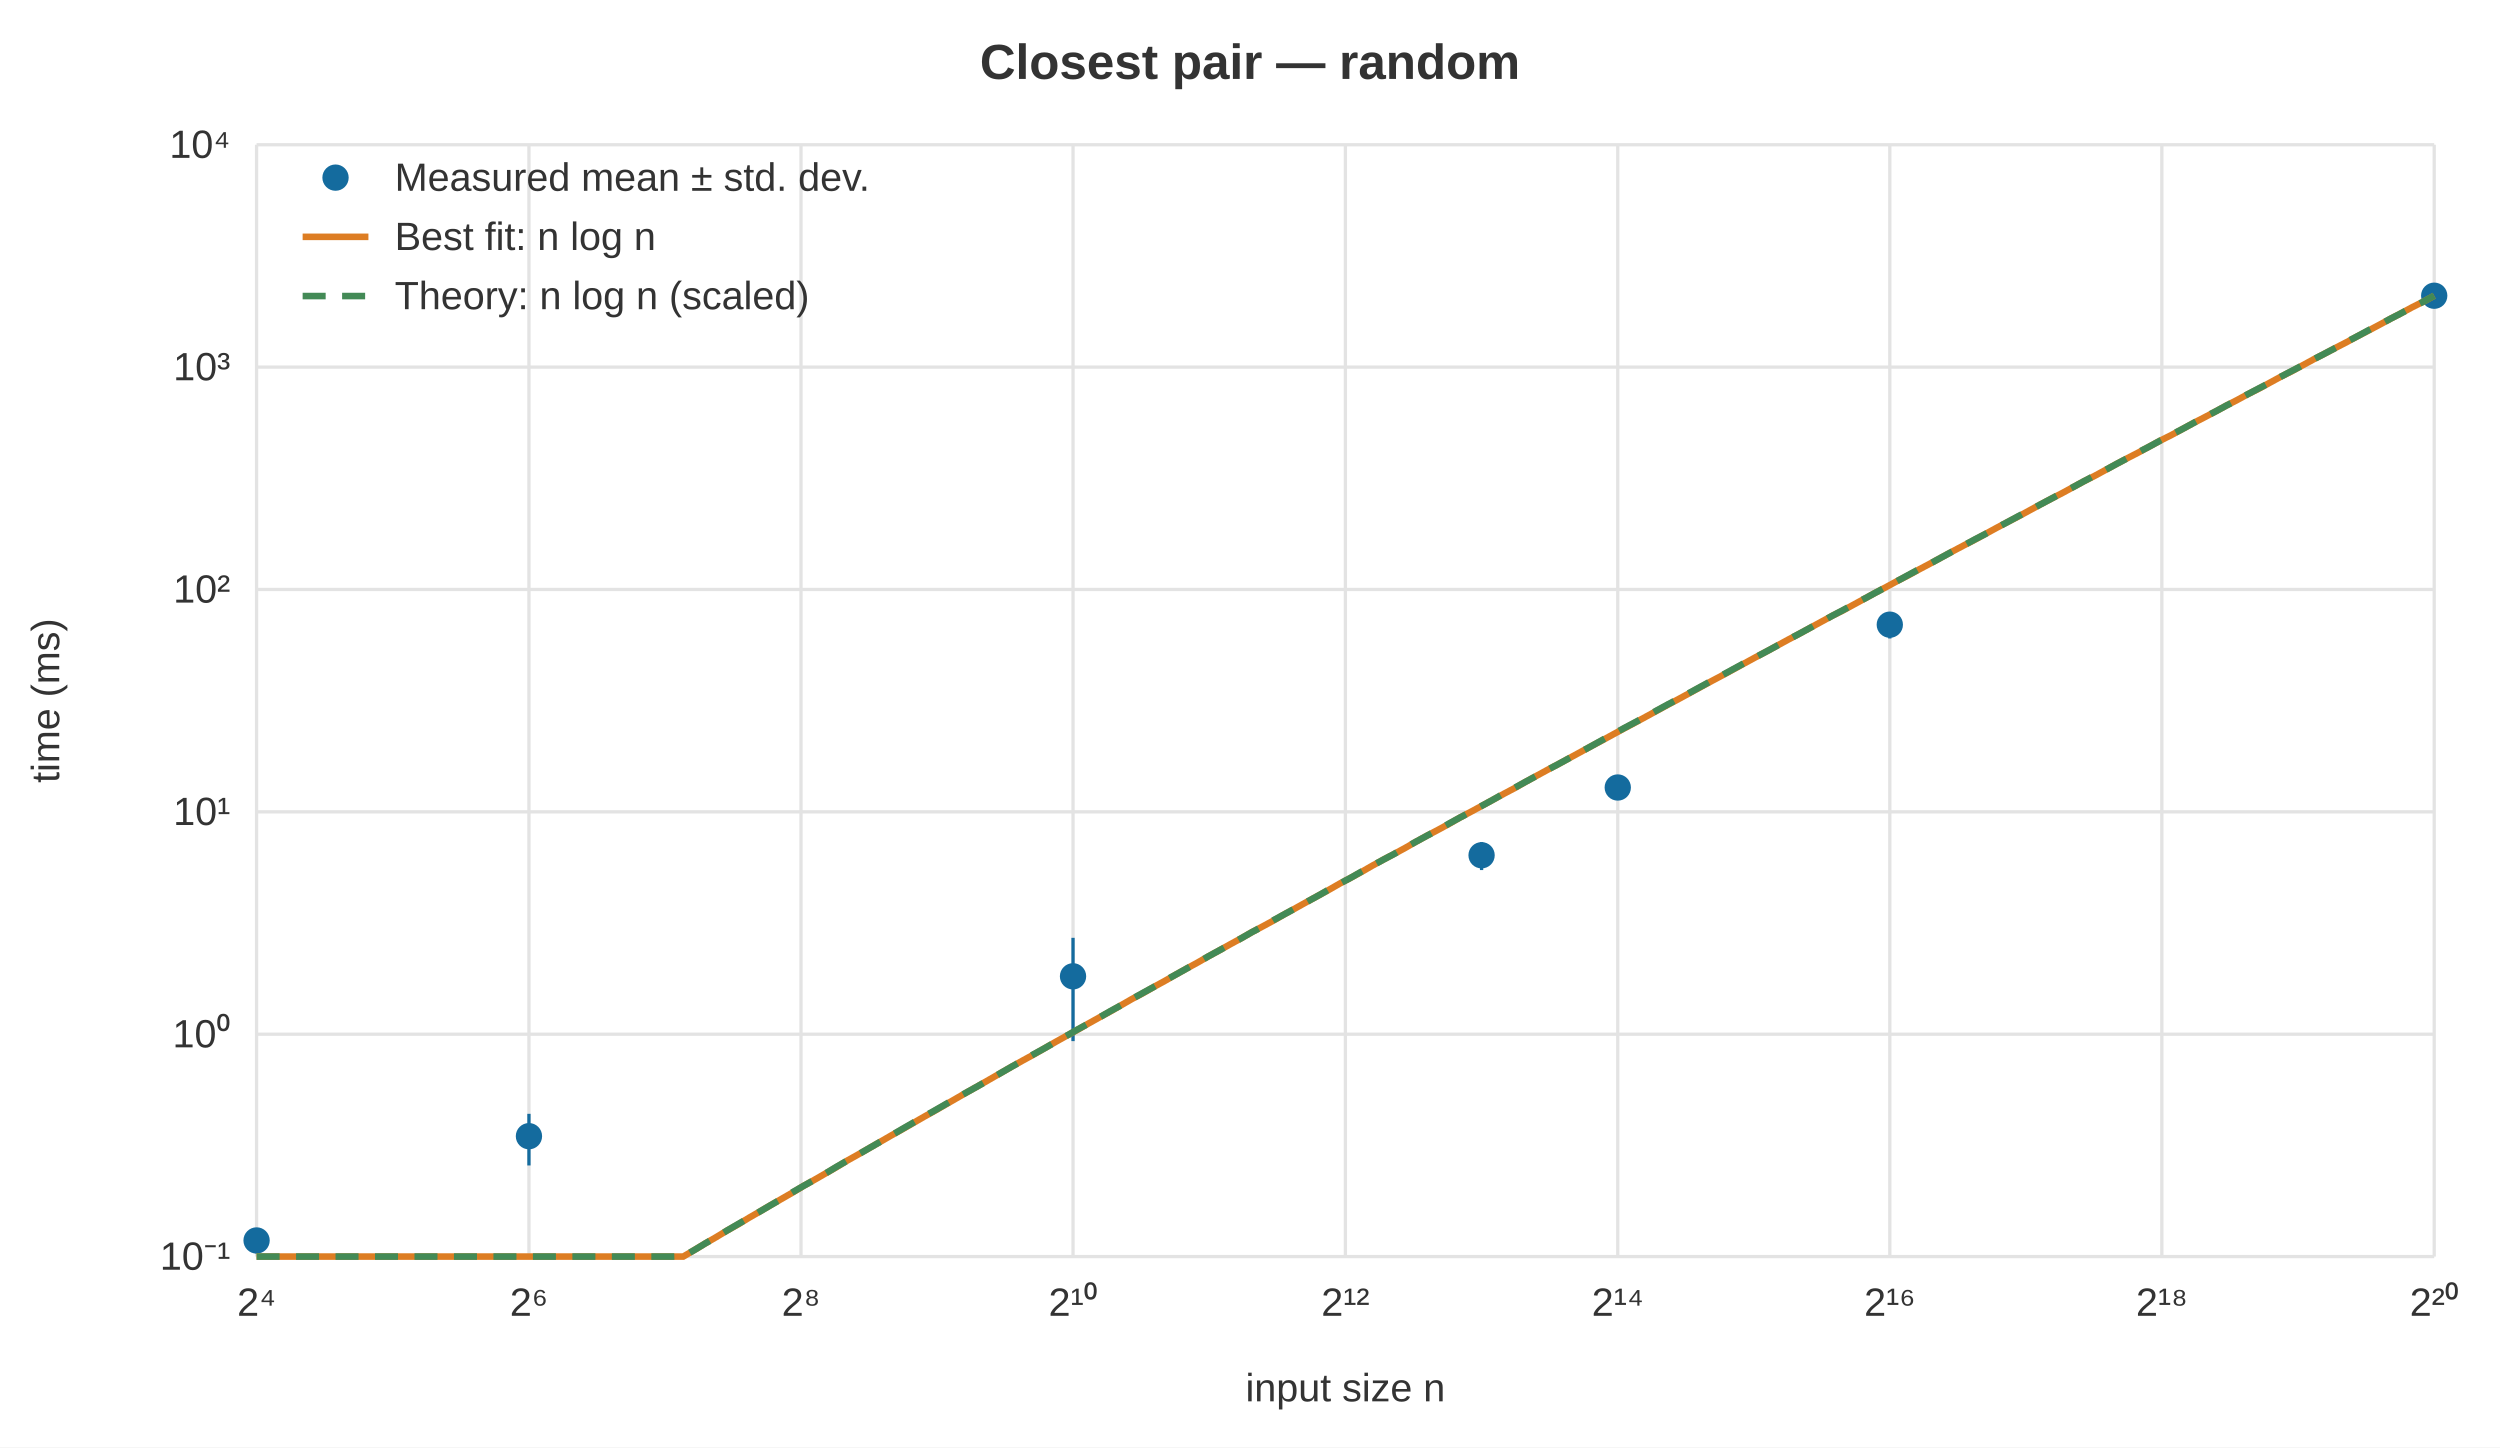
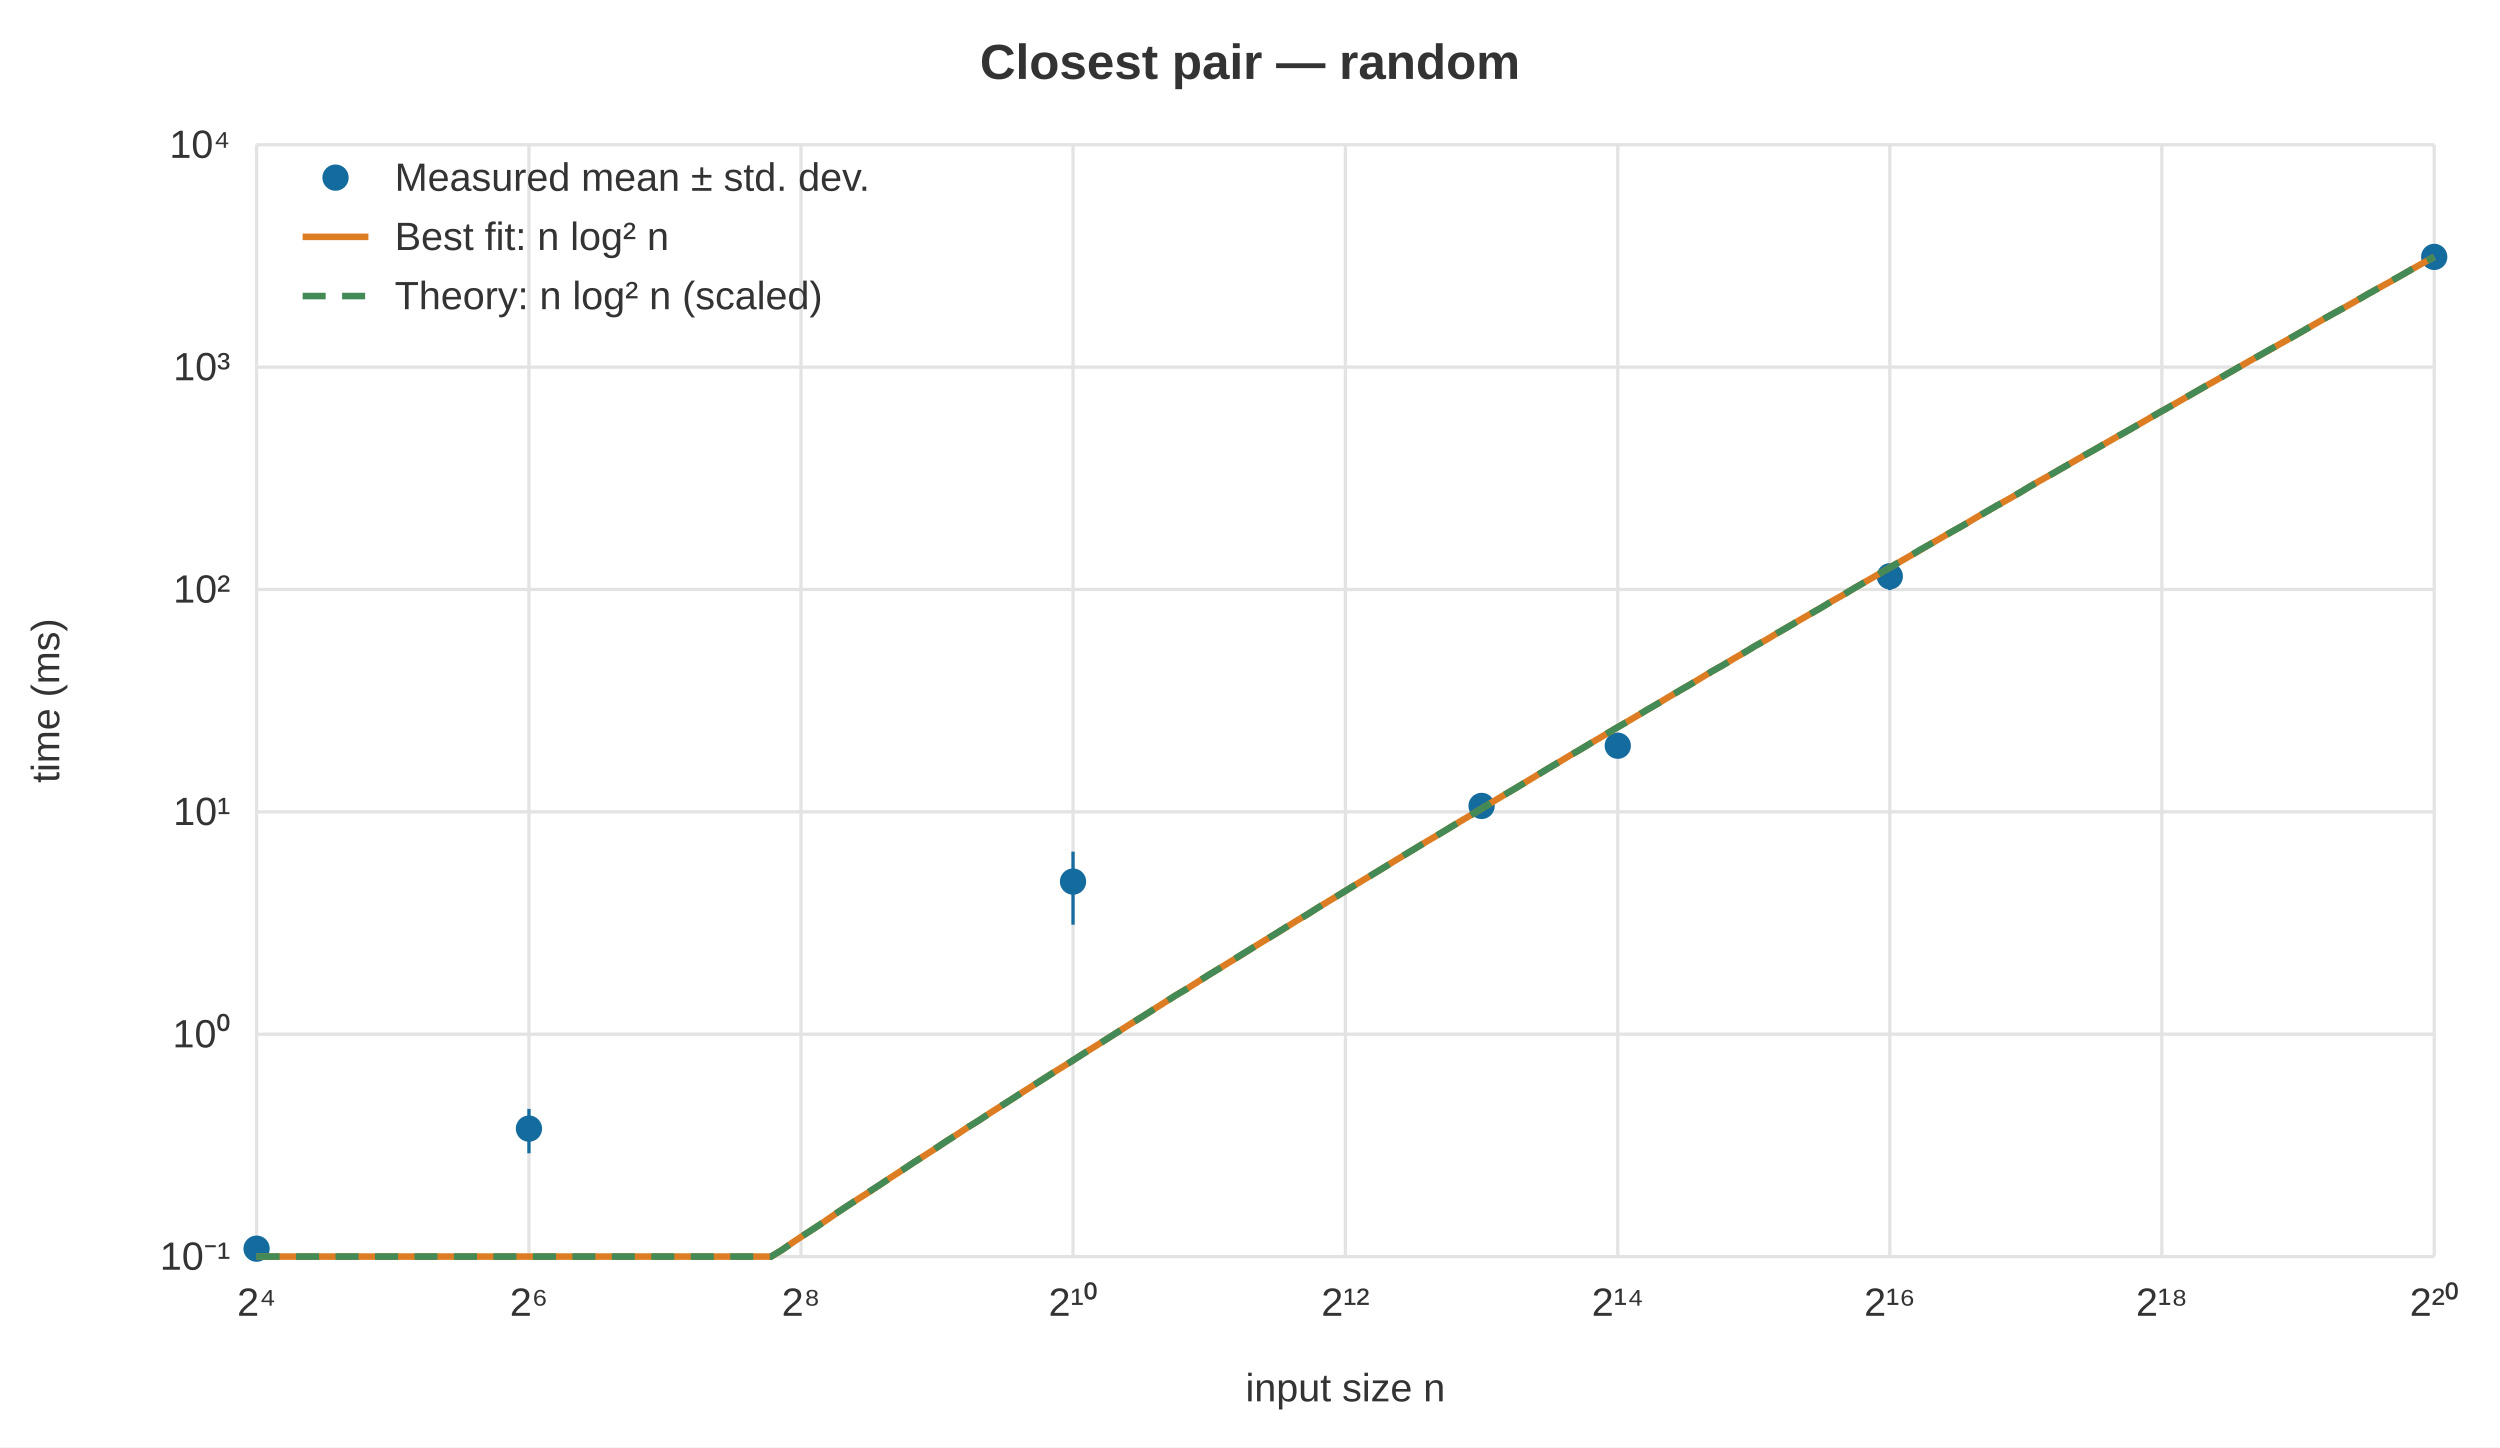
<svg xmlns="http://www.w3.org/2000/svg" viewBox="0 0 760 440" font-family="Segoe UI, Arial, sans-serif" font-size="12" fill="#333">
  <rect width="760" height="440" fill="white" />
  <text x="380.0" y="24" text-anchor="middle" font-size="15" font-weight="600">Closest pair — random</text>
  <line x1="78.0" y1="44" x2="78.0" y2="382" stroke="#e3e3e3" />
  <text x="78.0" y="400" text-anchor="middle">2⁴</text>
  <line x1="160.8" y1="44" x2="160.8" y2="382" stroke="#e3e3e3" />
  <text x="160.8" y="400" text-anchor="middle">2⁶</text>
  <line x1="243.5" y1="44" x2="243.5" y2="382" stroke="#e3e3e3" />
  <text x="243.5" y="400" text-anchor="middle">2⁸</text>
  <line x1="326.2" y1="44" x2="326.2" y2="382" stroke="#e3e3e3" />
  <text x="326.2" y="400" text-anchor="middle">2¹⁰</text>
  <line x1="409.0" y1="44" x2="409.0" y2="382" stroke="#e3e3e3" />
  <text x="409.0" y="400" text-anchor="middle">2¹²</text>
  <line x1="491.8" y1="44" x2="491.8" y2="382" stroke="#e3e3e3" />
  <text x="491.8" y="400" text-anchor="middle">2¹⁴</text>
  <line x1="574.5" y1="44" x2="574.5" y2="382" stroke="#e3e3e3" />
  <text x="574.5" y="400" text-anchor="middle">2¹⁶</text>
  <line x1="657.2" y1="44" x2="657.2" y2="382" stroke="#e3e3e3" />
  <text x="657.2" y="400" text-anchor="middle">2¹⁸</text>
  <line x1="740.0" y1="44" x2="740.0" y2="382" stroke="#e3e3e3" />
  <text x="740.0" y="400" text-anchor="middle">2²⁰</text>
  <line x1="78" y1="382.0" x2="740" y2="382.0" stroke="#e3e3e3" />
  <text x="70" y="386.0" text-anchor="end">10⁻¹</text>
  <line x1="78" y1="314.4" x2="740" y2="314.4" stroke="#e3e3e3" />
  <text x="70" y="318.4" text-anchor="end">10⁰</text>
  <line x1="78" y1="246.8" x2="740" y2="246.8" stroke="#e3e3e3" />
  <text x="70" y="250.8" text-anchor="end">10¹</text>
  <line x1="78" y1="179.2" x2="740" y2="179.2" stroke="#e3e3e3" />
  <text x="70" y="183.2" text-anchor="end">10²</text>
  <line x1="78" y1="111.6" x2="740" y2="111.6" stroke="#e3e3e3" />
  <text x="70" y="115.6" text-anchor="end">10³</text>
  <line x1="78" y1="44.0" x2="740" y2="44.0" stroke="#e3e3e3" />
  <text x="70" y="48.0" text-anchor="end">10⁴</text>
  <text x="409.0" y="426" text-anchor="middle">input size n</text>
  <text transform="translate(18 213.0) rotate(-90)" text-anchor="middle">time (ms)</text>
-   <line x1="78.0" y1="381.0" x2="78.0" y2="373.7" stroke="#146b9e" />
-   <circle cx="78.0" cy="377.1" r="4" fill="#146b9e" />
-   <line x1="160.8" y1="354.3" x2="160.8" y2="338.6" stroke="#146b9e" />
-   <circle cx="160.8" cy="345.4" r="4" fill="#146b9e" />
-   <line x1="326.2" y1="316.5" x2="326.2" y2="285.1" stroke="#146b9e" />
-   <circle cx="326.2" cy="296.8" r="4" fill="#146b9e" />
-   <line x1="450.4" y1="264.5" x2="450.4" y2="256.0" stroke="#146b9e" />
-   <circle cx="450.4" cy="260.0" r="4" fill="#146b9e" />
-   <line x1="491.8" y1="243.0" x2="491.8" y2="236.2" stroke="#146b9e" />
-   <circle cx="491.8" cy="239.4" r="4" fill="#146b9e" />
-   <line x1="574.5" y1="194.1" x2="574.5" y2="186.2" stroke="#146b9e" />
-   <circle cx="574.5" cy="189.9" r="4" fill="#146b9e" />
-   <line x1="740.0" y1="92.1" x2="740.0" y2="87.9" stroke="#146b9e" />
-   <circle cx="740.0" cy="89.9" r="4" fill="#146b9e" />
-   <polyline points="78.0,382.0 81.3,382.0 84.7,382.0 88.0,382.0 91.3,382.0 94.6,382.0 98.0,382.0 101.3,382.0 104.6,382.0 107.9,382.0 111.3,382.0 114.6,382.0 117.9,382.0 121.2,382.0 124.6,382.0 127.9,382.0 131.2,382.0 134.6,382.0 137.9,382.0 141.2,382.0 144.5,382.0 147.9,382.0 151.2,382.0 154.5,382.0 157.8,382.0 161.2,382.0 164.5,382.0 167.8,382.0 171.1,382.0 174.5,382.0 177.8,382.0 181.1,382.0 184.5,382.0 187.8,382.0 191.1,382.0 194.4,382.0 197.8,382.0 201.1,382.0 204.4,382.0 207.7,382.0 211.1,380.0 214.4,378.0 217.7,376.1 221.0,374.1 224.4,372.2 227.7,370.2 231.0,368.3 234.4,366.3 237.7,364.4 241.0,362.5 244.3,360.5 247.7,358.6 251.0,356.7 254.3,354.8 257.6,352.8 261.0,350.9 264.3,349.0 267.6,347.1 270.9,345.2 274.3,343.3 277.6,341.4 280.9,339.5 284.3,337.6 287.6,335.7 290.9,333.8 294.2,331.9 297.6,330.0 300.9,328.1 304.2,326.2 307.5,324.3 310.9,322.4 314.2,320.6 317.5,318.7 320.8,316.8 324.2,314.9 327.5,313.1 330.8,311.2 334.2,309.3 337.5,307.5 340.8,305.6 344.1,303.7 347.5,301.9 350.8,300.0 354.1,298.2 357.4,296.3 360.8,294.4 364.1,292.6 367.4,290.7 370.7,288.9 374.1,287.0 377.4,285.2 380.7,283.3 384.1,281.5 387.4,279.7 390.7,277.8 394.0,276.0 397.4,274.1 400.7,272.3 404.0,270.5 407.3,268.6 410.7,266.8 414.0,265.0 417.3,263.1 420.6,261.3 424.0,259.5 427.3,257.7 430.6,255.8 433.9,254.0 437.3,252.2 440.6,250.4 443.9,248.5 447.3,246.7 450.6,244.9 453.9,243.1 457.2,241.3 460.6,239.5 463.9,237.6 467.2,235.8 470.5,234.0 473.9,232.2 477.2,230.4 480.5,228.6 483.8,226.8 487.2,225.0 490.5,223.2 493.8,221.4 497.2,219.6 500.5,217.8 503.8,216.0 507.1,214.2 510.5,212.4 513.8,210.6 517.1,208.8 520.4,207.0 523.8,205.2 527.1,203.4 530.4,201.6 533.7,199.8 537.1,198.0 540.4,196.2 543.7,194.4 547.1,192.6 550.4,190.8 553.7,189.0 557.0,187.2 560.4,185.5 563.7,183.7 567.0,181.9 570.3,180.1 573.7,178.3 577.0,176.5 580.3,174.8 583.6,173.0 587.0,171.2 590.3,169.4 593.6,167.6 597.0,165.8 600.3,164.1 603.6,162.3 606.9,160.5 610.3,158.7 613.6,157.0 616.9,155.2 620.2,153.4 623.6,151.6 626.9,149.9 630.2,148.1 633.5,146.3 636.9,144.6 640.2,142.8 643.5,141.0 646.9,139.2 650.2,137.5 653.5,135.7 656.8,133.9 660.2,132.2 663.5,130.4 666.8,128.6 670.1,126.9 673.5,125.1 676.8,123.3 680.1,121.6 683.4,119.8 686.8,118.1 690.1,116.3 693.4,114.5 696.8,112.8 700.1,111.0 703.4,109.2 706.7,107.5 710.1,105.7 713.4,104.0 716.7,102.2 720.0,100.5 723.4,98.7 726.7,96.9 730.0,95.2 733.3,93.4 736.7,91.7 740.0,89.9" fill="none" stroke="#dd7d23" stroke-width="2" />
-   <polyline points="78.0,382.0 81.3,382.0 84.7,382.0 88.0,382.0 91.3,382.0 94.6,382.0 98.0,382.0 101.3,382.0 104.6,382.0 107.9,382.0 111.3,382.0 114.6,382.0 117.9,382.0 121.2,382.0 124.6,382.0 127.9,382.0 131.2,382.0 134.6,382.0 137.9,382.0 141.2,382.0 144.5,382.0 147.9,382.0 151.2,382.0 154.5,382.0 157.8,382.0 161.2,382.0 164.5,382.0 167.8,382.0 171.1,382.0 174.5,382.0 177.8,382.0 181.1,382.0 184.5,382.0 187.8,382.0 191.1,382.0 194.4,382.0 197.8,382.0 201.1,382.0 204.4,382.0 207.7,381.9 211.1,380.0 214.4,378.0 217.7,376.1 221.0,374.1 224.4,372.1 227.7,370.2 231.0,368.3 234.4,366.3 237.7,364.4 241.0,362.4 244.3,360.5 247.7,358.6 251.0,356.7 254.3,354.7 257.6,352.8 261.0,350.9 264.3,349.0 267.6,347.1 270.9,345.2 274.3,343.2 277.6,341.3 280.9,339.4 284.3,337.5 287.6,335.6 290.9,333.7 294.2,331.9 297.6,330.0 300.9,328.1 304.2,326.2 307.5,324.3 310.9,322.4 314.2,320.5 317.5,318.7 320.8,316.8 324.2,314.9 327.5,313.0 330.8,311.2 334.2,309.3 337.5,307.4 340.8,305.6 344.1,303.7 347.5,301.8 350.8,300.0 354.1,298.1 357.4,296.3 360.8,294.4 364.1,292.6 367.4,290.7 370.7,288.9 374.1,287.0 377.4,285.2 380.7,283.3 384.1,281.5 387.4,279.6 390.7,277.8 394.0,276.0 397.4,274.1 400.7,272.3 404.0,270.4 407.3,268.6 410.7,266.8 414.0,264.9 417.3,263.1 420.6,261.3 424.0,259.5 427.3,257.6 430.6,255.8 433.9,254.0 437.3,252.2 440.6,250.3 443.9,248.5 447.3,246.7 450.6,244.9 453.9,243.1 457.2,241.2 460.6,239.4 463.9,237.6 467.2,235.8 470.5,234.0 473.9,232.2 477.2,230.4 480.5,228.6 483.8,226.8 487.2,224.9 490.5,223.1 493.8,221.3 497.2,219.5 500.5,217.7 503.8,215.9 507.1,214.1 510.5,212.3 513.8,210.5 517.1,208.7 520.4,206.9 523.8,205.1 527.1,203.3 530.4,201.5 533.7,199.8 537.1,198.0 540.4,196.2 543.7,194.4 547.1,192.6 550.4,190.8 553.7,189.0 557.0,187.2 560.4,185.4 563.7,183.6 567.0,181.9 570.3,180.1 573.7,178.3 577.0,176.5 580.3,174.7 583.6,172.9 587.0,171.2 590.3,169.4 593.6,167.6 597.0,165.8 600.3,164.0 603.6,162.3 606.9,160.5 610.3,158.7 613.6,156.9 616.9,155.2 620.2,153.4 623.6,151.6 626.9,149.8 630.2,148.1 633.5,146.3 636.9,144.5 640.2,142.8 643.5,141.0 646.9,139.2 650.2,137.4 653.5,135.7 656.8,133.9 660.2,132.1 663.5,130.4 666.8,128.6 670.1,126.8 673.5,125.1 676.8,123.3 680.1,121.6 683.4,119.8 686.8,118.0 690.1,116.3 693.4,114.5 696.8,112.7 700.1,111.0 703.4,109.2 706.7,107.5 710.1,105.7 713.4,103.9 716.7,102.2 720.0,100.4 723.4,98.7 726.7,96.9 730.0,95.2 733.3,93.4 736.7,91.7 740.0,89.9" fill="none" stroke="#438a56" stroke-width="2" stroke-dasharray="7 5" />
+   <line x1="78.0" y1="382.0" x2="78.0" y2="377.0" stroke="#146b9e" />
+   <circle cx="78.0" cy="379.6" r="4" fill="#146b9e" />
+   <line x1="160.8" y1="350.6" x2="160.8" y2="337.1" stroke="#146b9e" />
+   <circle cx="160.8" cy="343.1" r="4" fill="#146b9e" />
+   <line x1="326.2" y1="281.1" x2="326.2" y2="258.9" stroke="#146b9e" />
+   <circle cx="326.2" cy="268.0" r="4" fill="#146b9e" />
+   <line x1="450.4" y1="248.9" x2="450.4" y2="241.5" stroke="#146b9e" />
+   <circle cx="450.4" cy="245.0" r="4" fill="#146b9e" />
+   <line x1="491.8" y1="229.4" x2="491.8" y2="224.3" stroke="#146b9e" />
+   <circle cx="491.8" cy="226.7" r="4" fill="#146b9e" />
+   <line x1="574.5" y1="179.4" x2="574.5" y2="171.5" stroke="#146b9e" />
+   <circle cx="574.5" cy="175.2" r="4" fill="#146b9e" />
+   <line x1="740.0" y1="79.4" x2="740.0" y2="76.8" stroke="#146b9e" />
+   <circle cx="740.0" cy="78.1" r="4" fill="#146b9e" />
+   <polyline points="78.0,382.0 81.3,382.0 84.7,382.0 88.0,382.0 91.3,382.0 94.6,382.0 98.0,382.0 101.3,382.0 104.6,382.0 107.9,382.0 111.3,382.0 114.6,382.0 117.9,382.0 121.2,382.0 124.6,382.0 127.9,382.0 131.2,382.0 134.6,382.0 137.9,382.0 141.2,382.0 144.5,382.0 147.9,382.0 151.2,382.0 154.5,382.0 157.8,382.0 161.2,382.0 164.5,382.0 167.8,382.0 171.1,382.0 174.5,382.0 177.8,382.0 181.1,382.0 184.5,382.0 187.8,382.0 191.1,382.0 194.4,382.0 197.8,382.0 201.1,382.0 204.4,382.0 207.7,382.0 211.1,382.0 214.4,382.0 217.7,382.0 221.0,382.0 224.4,382.0 227.7,382.0 231.0,382.0 234.4,382.0 237.7,380.0 241.0,377.7 244.3,375.5 247.7,373.3 251.0,371.1 254.3,368.8 257.6,366.6 261.0,364.4 264.3,362.3 267.6,360.1 270.9,357.9 274.3,355.7 277.6,353.5 280.9,351.4 284.3,349.2 287.6,347.0 290.9,344.9 294.2,342.7 297.6,340.6 300.9,338.4 304.2,336.3 307.5,334.2 310.9,332.0 314.2,329.9 317.5,327.8 320.8,325.7 324.2,323.6 327.5,321.5 330.8,319.4 334.2,317.3 337.5,315.2 340.8,313.1 344.1,311.0 347.5,308.9 350.8,306.8 354.1,304.7 357.4,302.6 360.8,300.6 364.1,298.5 367.4,296.4 370.7,294.4 374.1,292.3 377.4,290.3 380.7,288.2 384.1,286.1 387.4,284.1 390.7,282.1 394.0,280.0 397.4,278.0 400.7,275.9 404.0,273.9 407.3,271.9 410.7,269.8 414.0,267.8 417.3,265.8 420.6,263.8 424.0,261.7 427.3,259.7 430.6,257.7 433.9,255.7 437.3,253.7 440.6,251.7 443.9,249.7 447.3,247.7 450.6,245.7 453.9,243.7 457.2,241.7 460.6,239.7 463.9,237.7 467.2,235.7 470.5,233.7 473.9,231.7 477.2,229.7 480.5,227.8 483.8,225.8 487.2,223.8 490.5,221.8 493.8,219.9 497.2,217.9 500.5,215.9 503.8,214.0 507.1,212.0 510.5,210.0 513.8,208.1 517.1,206.1 520.4,204.1 523.8,202.2 527.1,200.2 530.4,198.3 533.7,196.3 537.1,194.4 540.4,192.4 543.7,190.5 547.1,188.5 550.4,186.6 553.7,184.7 557.0,182.7 560.4,180.8 563.7,178.8 567.0,176.9 570.3,175.0 573.7,173.0 577.0,171.1 580.3,169.2 583.6,167.3 587.0,165.3 590.3,163.4 593.6,161.5 597.0,159.6 600.3,157.6 603.6,155.7 606.9,153.8 610.3,151.9 613.6,150.0 616.9,148.0 620.2,146.1 623.6,144.2 626.9,142.3 630.2,140.4 633.5,138.5 636.9,136.6 640.2,134.7 643.5,132.8 646.9,130.9 650.2,129.0 653.5,127.1 656.8,125.2 660.2,123.3 663.5,121.4 666.8,119.5 670.1,117.6 673.5,115.7 676.8,113.8 680.1,111.9 683.4,110.0 686.8,108.1 690.1,106.3 693.4,104.4 696.8,102.5 700.1,100.6 703.4,98.7 706.7,96.8 710.1,94.9 713.4,93.1 716.7,91.2 720.0,89.3 723.4,87.4 726.7,85.6 730.0,83.7 733.3,81.8 736.7,79.9 740.0,78.1" fill="none" stroke="#dd7d23" stroke-width="2" />
+   <polyline points="78.0,382.0 81.3,382.0 84.7,382.0 88.0,382.0 91.3,382.0 94.6,382.0 98.0,382.0 101.3,382.0 104.6,382.0 107.9,382.0 111.3,382.0 114.6,382.0 117.9,382.0 121.2,382.0 124.6,382.0 127.9,382.0 131.2,382.0 134.6,382.0 137.9,382.0 141.2,382.0 144.5,382.0 147.9,382.0 151.2,382.0 154.5,382.0 157.8,382.0 161.2,382.0 164.5,382.0 167.8,382.0 171.1,382.0 174.5,382.0 177.8,382.0 181.1,382.0 184.5,382.0 187.8,382.0 191.1,382.0 194.4,382.0 197.8,382.0 201.1,382.0 204.4,382.0 207.7,382.0 211.1,382.0 214.4,382.0 217.7,382.0 221.0,382.0 224.4,382.0 227.7,382.0 231.0,382.0 234.4,382.0 237.7,380.0 241.0,377.7 244.3,375.5 247.7,373.3 251.0,371.1 254.3,368.8 257.6,366.6 261.0,364.4 264.3,362.2 267.6,360.1 270.9,357.9 274.3,355.7 277.6,353.5 280.9,351.4 284.3,349.2 287.6,347.0 290.9,344.9 294.2,342.7 297.6,340.6 300.9,338.4 304.2,336.3 307.5,334.2 310.9,332.0 314.2,329.9 317.5,327.8 320.8,325.7 324.2,323.6 327.5,321.5 330.8,319.4 334.2,317.3 337.5,315.2 340.8,313.1 344.1,311.0 347.5,308.9 350.8,306.8 354.1,304.7 357.4,302.6 360.8,300.6 364.1,298.5 367.4,296.4 370.7,294.4 374.1,292.3 377.4,290.2 380.7,288.2 384.1,286.1 387.4,284.1 390.7,282.0 394.0,280.0 397.4,278.0 400.7,275.9 404.0,273.9 407.3,271.9 410.7,269.8 414.0,267.8 417.3,265.8 420.6,263.8 424.0,261.7 427.3,259.7 430.6,257.7 433.9,255.7 437.3,253.7 440.6,251.7 443.9,249.7 447.3,247.7 450.6,245.7 453.9,243.7 457.2,241.7 460.6,239.7 463.9,237.7 467.2,235.7 470.5,233.7 473.9,231.7 477.2,229.7 480.5,227.8 483.8,225.8 487.2,223.8 490.5,221.8 493.8,219.9 497.2,217.9 500.5,215.9 503.8,214.0 507.1,212.0 510.5,210.0 513.8,208.1 517.1,206.1 520.4,204.1 523.8,202.2 527.1,200.2 530.4,198.3 533.7,196.3 537.1,194.4 540.4,192.4 543.7,190.5 547.1,188.5 550.4,186.6 553.7,184.7 557.0,182.7 560.4,180.8 563.7,178.8 567.0,176.9 570.3,175.0 573.7,173.0 577.0,171.1 580.3,169.2 583.6,167.2 587.0,165.3 590.3,163.4 593.6,161.5 597.0,159.6 600.3,157.6 603.6,155.7 606.9,153.8 610.3,151.9 613.6,150.0 616.9,148.0 620.2,146.1 623.6,144.2 626.9,142.3 630.2,140.4 633.5,138.5 636.9,136.6 640.2,134.7 643.5,132.8 646.9,130.9 650.2,129.0 653.5,127.1 656.8,125.2 660.2,123.3 663.5,121.4 666.8,119.5 670.1,117.6 673.5,115.7 676.8,113.8 680.1,111.9 683.4,110.0 686.8,108.1 690.1,106.2 693.4,104.4 696.8,102.5 700.1,100.6 703.4,98.7 706.7,96.8 710.1,94.9 713.4,93.1 716.7,91.2 720.0,89.3 723.4,87.4 726.7,85.5 730.0,83.7 733.3,81.8 736.7,79.9 740.0,78.1" fill="none" stroke="#438a56" stroke-width="2" stroke-dasharray="7 5" />
  <circle cx="102" cy="54" r="4" fill="#146b9e" />
  <text x="120" y="58">Measured mean ± std. dev.</text>
  <line x1="92" y1="72" x2="112" y2="72" stroke="#dd7d23" stroke-width="2" />
-   <text x="120" y="76">Best fit: n log n</text>
+   <text x="120" y="76">Best fit: n log² n</text>
  <line x1="92" y1="90" x2="112" y2="90" stroke="#438a56" stroke-width="2" stroke-dasharray="7 5" />
-   <text x="120" y="94">Theory: n log n (scaled)</text>
+   <text x="120" y="94">Theory: n log² n (scaled)</text>
</svg>
